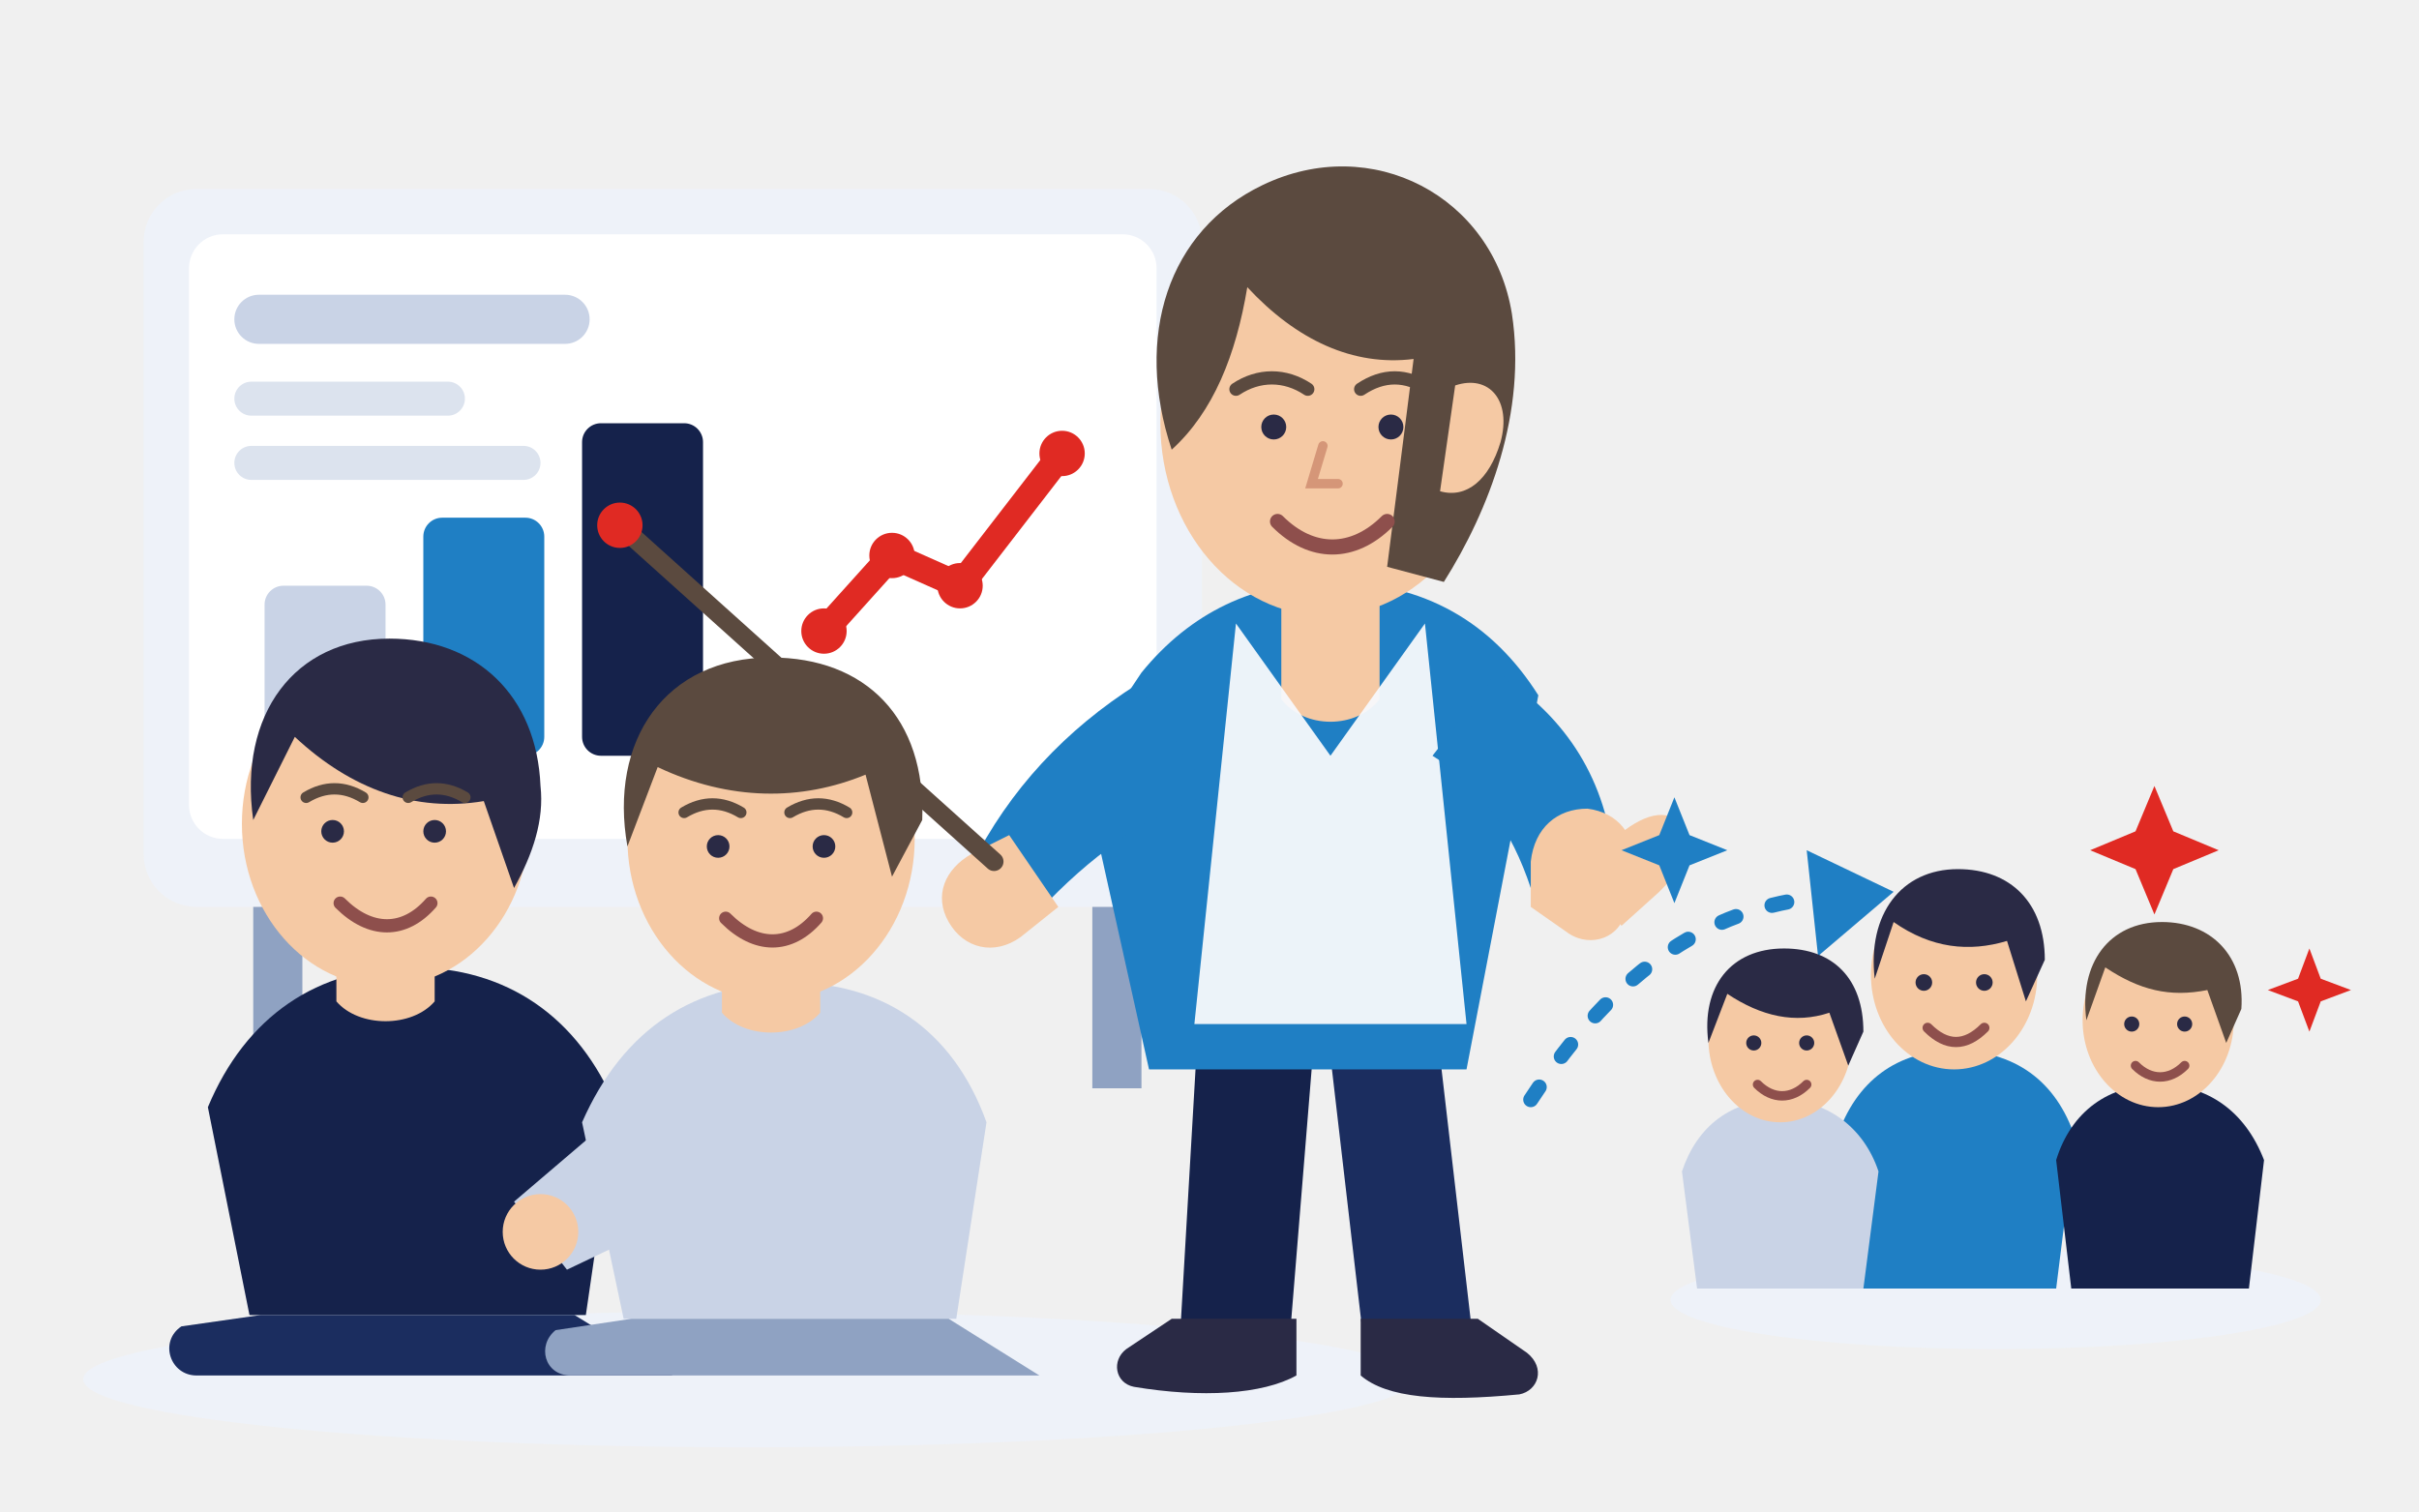
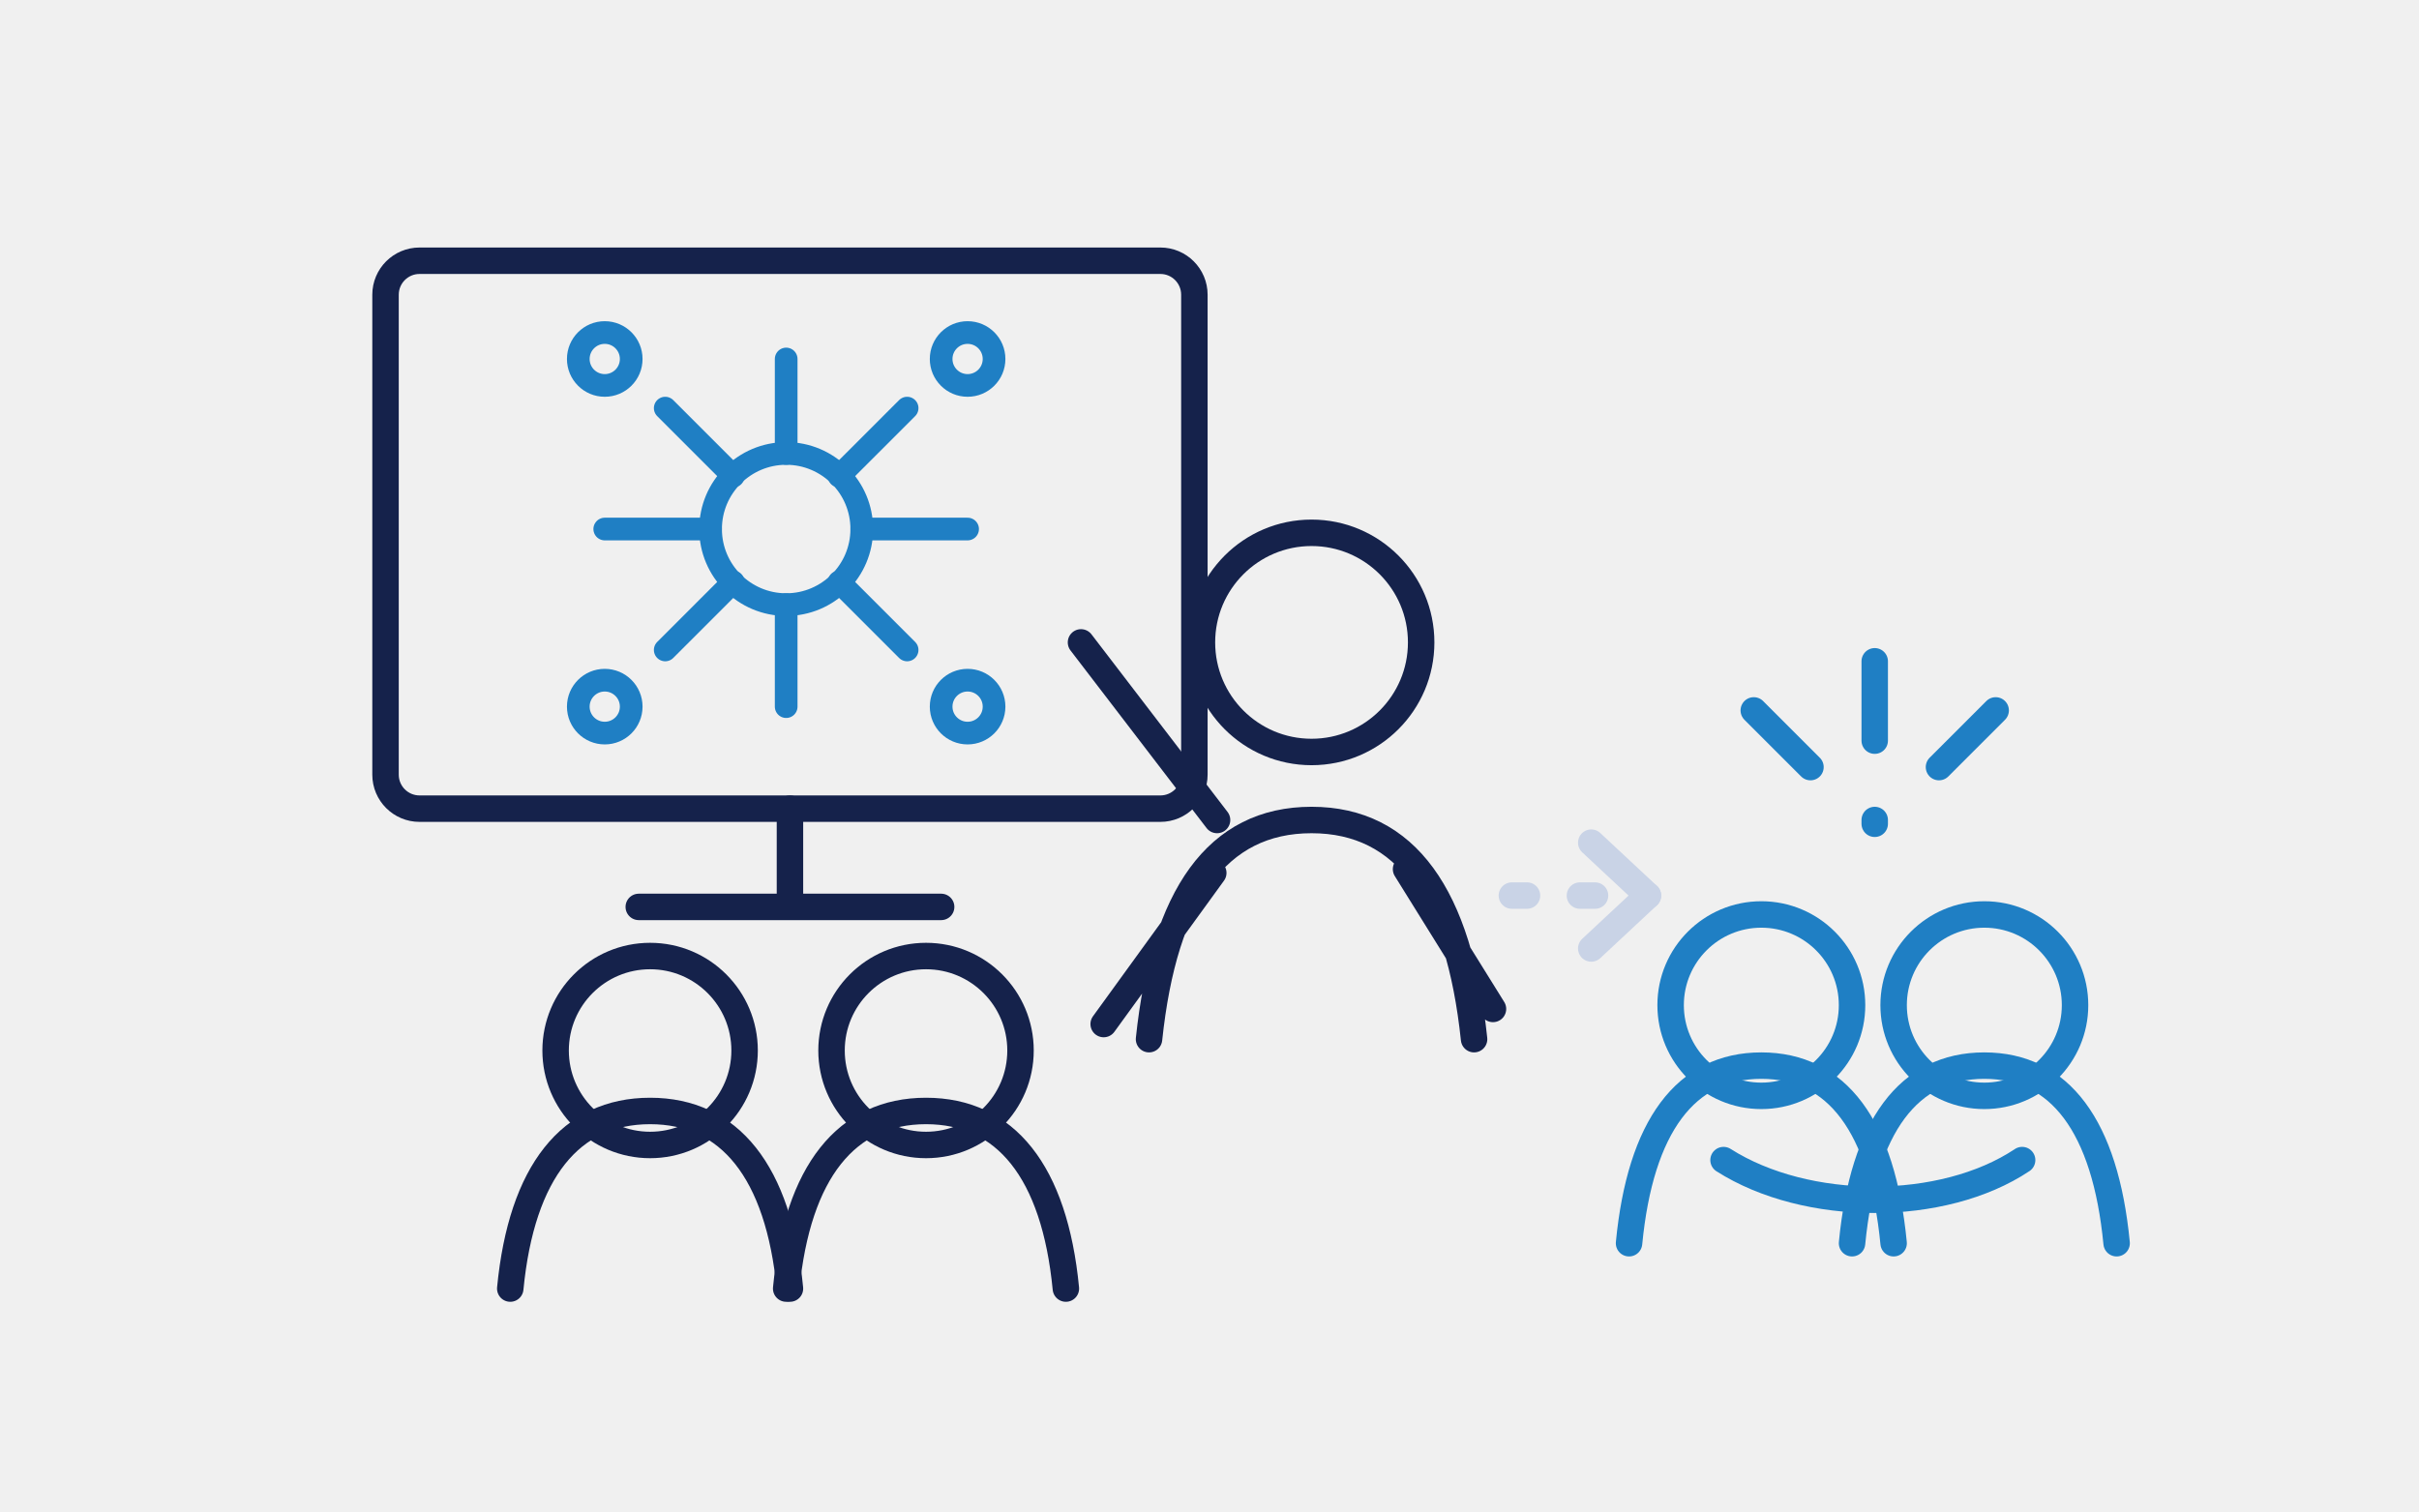
- <svg xmlns="http://www.w3.org/2000/svg" viewBox="0 0 640 400" role="img" aria-labelledby="title desc">
-   <rect x="38" y="50" width="280" height="190" rx="14" fill="#eef2f9" />
-   <rect x="50" y="62" width="256" height="160" rx="9" fill="#ffffff" />
-   <rect x="62" y="78" width="94" height="13" rx="6.5" fill="#c9d3e6" />
-   <rect x="62" y="101" width="61" height="9" rx="4.5" fill="#dce3ee" />
-   <rect x="62" y="118" width="81" height="9" rx="4.5" fill="#dce3ee" />
-   <rect x="70" y="155" width="32" height="45" rx="5" fill="#c9d3e6" />
-   <rect x="112" y="137" width="32" height="63" rx="5" fill="#1f7fc4" />
-   <rect x="154" y="112" width="32" height="88" rx="5" fill="#15224b" />
-   <path d="M218 167l18-20 18 8 27-35" fill="none" stroke="#e02a23" stroke-width="7" stroke-linecap="round" stroke-linejoin="round" />
-   <circle cx="218" cy="167" r="6" fill="#e02a23" />
-   <circle cx="236" cy="147" r="6" fill="#e02a23" />
-   <circle cx="254" cy="155" r="6" fill="#e02a23" />
-   <circle cx="281" cy="120" r="6" fill="#e02a23" />
-   <path d="M67 240v48h13v-48zm222 0v48h13v-48z" fill="#8fa2c2" />
-   <ellipse cx="198" cy="365" rx="176" ry="18" fill="#eef2f9" />
-   <ellipse cx="528" cy="344" rx="86" ry="13" fill="#eef2f9" />
-   <path d="M317 271h31l-7 86h-29z" fill="#15224b" />
-   <path d="M351 271h29l10 86h-29z" fill="#1b2d5f" />
-   <path d="M310 349h33v15c-9 5-25 6-43 3-5-1-6-7-2-10l12-8z" fill="#2a2a45" />
-   <path d="M360 349h31l13 9c5 4 3 10-2 11-21 2-35 1-42-5v-15z" fill="#2a2a45" />
-   <path d="M302 178c13-16 30-24 50-24 25 0 43 11 55 30l-19 99h-84l-18-81 16-24z" fill="#1f7fc4" />
-   <path d="M339 159h26v26c-6 8-20 8-26 0v-26z" fill="#f5c9a4" />
-   <path d="M327 165l25 35 25-35 11 106h-72l11-106z" fill="#f7f9fc" opacity=".95" />
-   <path d="M301 181c-19 12-34 28-44 48l18 12c13-14 28-25 45-31l-19-29z" fill="#1f7fc4" />
-   <path d="M257 226c-7 4-10 11-6 18 4 7 12 9 19 4l10-8-13-19-10 5z" fill="#f5c9a4" />
-   <path d="M263 228L164 139" fill="none" stroke="#5b4a3f" stroke-width="5" stroke-linecap="round" />
-   <circle cx="164" cy="139" r="6" fill="#e02a23" />
-   <path d="M396 178c19 12 29 29 31 50l-22 7c-5-15-13-27-26-35l17-22z" fill="#1f7fc4" />
-   <path d="M405 228c1-9 7-14 15-14 8 1 13 7 12 15l-2 12c-1 7-9 10-15 6l-10-7v-12z" fill="#f5c9a4" />
-   <path d="M427 222c8-7 14-8 18-4 4 5 1 11-6 18l-10 9-9-12 7-11z" fill="#f5c9a4" />
-   <ellipse cx="351" cy="112" rx="44" ry="51" fill="#f5c9a4" />
-   <path d="M310 119c-10-30-1-58 24-70 29-14 61 3 66 34 4 26-6 52-18 71l-15-4 7-55c-16 2-31-5-44-19-3 18-9 33-20 43z" fill="#5b4a3f" />
-   <path d="M385 102c9-3 15 4 12 15-3 10-9 15-16 13l4-28z" fill="#f5c9a4" />
-   <circle cx="337" cy="113" r="3.3" fill="#2a2a45" />
-   <circle cx="368" cy="113" r="3.3" fill="#2a2a45" />
-   <path d="M327 103c6-4 13-4 19 0m14 0c6-4 12-4 18 0" fill="none" stroke="#5b4a3f" stroke-width="3.5" stroke-linecap="round" />
-   <path d="M350 118l-3 10h7" fill="none" stroke="#d59678" stroke-width="2.5" stroke-linecap="round" />
-   <path d="M338 138c9 9 20 9 29 0" fill="none" stroke="#8e4f4c" stroke-width="4" stroke-linecap="round" />
-   <path d="M55 293c10-24 29-37 54-37 25 0 44 13 54 37l-8 55H66l-11-55z" fill="#15224b" />
-   <path d="M69 348h83l26 16H52c-7 0-10-9-4-13l21-3z" fill="#1b2d5f" />
-   <path d="M89 244h26v21c-6 7-20 7-26 0v-21z" fill="#f5c9a4" />
-   <ellipse cx="102" cy="218" rx="38" ry="43" fill="#f5c9a4" />
-   <path d="M67 217c-4-28 11-48 36-48 23 0 39 15 40 39 1 9-2 18-7 27l-8-23c-18 3-35-3-50-17l-11 22z" fill="#2a2a45" />
-   <circle cx="88" cy="220" r="3" fill="#2a2a45" />
-   <circle cx="115" cy="220" r="3" fill="#2a2a45" />
-   <path d="M81 211c5-3 10-3 15 0m12 0c5-3 10-3 15 0" fill="none" stroke="#5b4a3f" stroke-width="3" stroke-linecap="round" />
-   <path d="M90 239c8 8 17 8 24 0" fill="none" stroke="#8e4f4c" stroke-width="3.5" stroke-linecap="round" />
-   <path d="M132 285l51 28-10 19-54-18 13-29z" fill="#15224b" />
-   <circle cx="177" cy="320" r="10" fill="#f5c9a4" />
-   <path d="M154 297c11-25 30-37 55-37 24 0 43 12 52 37l-8 52h-88l-11-52z" fill="#c9d3e6" />
-   <path d="M167 349h84l24 15H151c-7 0-9-8-4-12l20-3z" fill="#8fa2c2" />
-   <path d="M191 247h26v21c-6 7-20 7-26 0v-21z" fill="#f5c9a4" />
-   <ellipse cx="204" cy="222" rx="38" ry="43" fill="#f5c9a4" />
-   <path d="M166 224c-5-28 10-50 38-50 25 0 41 16 40 43l-8 15-7-27c-17 7-36 7-55-2l-8 21z" fill="#5b4a3f" />
-   <circle cx="190" cy="224" r="3" fill="#2a2a45" />
-   <circle cx="218" cy="224" r="3" fill="#2a2a45" />
-   <path d="M181 215c5-3 10-3 15 0m13 0c5-3 10-3 15 0" fill="none" stroke="#5b4a3f" stroke-width="3" stroke-linecap="round" />
-   <path d="M192 243c8 8 17 8 24 0" fill="none" stroke="#8e4f4c" stroke-width="3.5" stroke-linecap="round" />
-   <path d="M170 289l-34 29 14 18 42-20-2-27z" fill="#c9d3e6" />
-   <circle cx="143" cy="326" r="10" fill="#f5c9a4" />
-   <path d="M405 291c23-35 48-52 81-54" fill="none" stroke="#1f7fc4" stroke-width="4" stroke-linecap="round" stroke-dasharray="4 10" />
-   <path d="M478 225l23 11-20 17z" fill="#1f7fc4" />
-   <g>
-     <path d="M486 301c5-15 16-23 31-23 16 0 27 8 32 23l-5 40h-53l-5-40z" fill="#1f7fc4" />
-     <ellipse cx="517" cy="258" rx="22" ry="25" fill="#f5c9a4" />
-     <path d="M496 259c-2-17 7-29 22-29 14 0 23 9 23 24l-5 11-5-16c-10 3-20 2-30-5l-5 15z" fill="#2a2a45" />
-     <circle cx="509" cy="260" r="2.2" fill="#2a2a45" />
-     <circle cx="525" cy="260" r="2.2" fill="#2a2a45" />
-     <path d="M510 272c5 5 10 5 15 0" fill="none" stroke="#8e4f4c" stroke-width="2.7" stroke-linecap="round" />
-     <path d="M544 307c4-13 14-20 27-20s23 7 28 20l-4 34h-47l-4-34z" fill="#15224b" />
-     <ellipse cx="571" cy="270" rx="20" ry="23" fill="#f5c9a4" />
-     <path d="M552 270c-2-15 6-26 20-26 13 0 22 9 21 23l-4 9-5-14c-10 2-18 0-27-6l-5 14z" fill="#5b4a3f" />
-     <circle cx="564" cy="271" r="2" fill="#2a2a45" />
-     <circle cx="578" cy="271" r="2" fill="#2a2a45" />
-     <path d="M565 282c4 4 9 4 13 0" fill="none" stroke="#8e4f4c" stroke-width="2.5" stroke-linecap="round" />
-     <path d="M445 310c4-12 13-19 26-19 12 0 22 7 26 19l-4 31h-44l-4-31z" fill="#c9d3e6" />
-     <ellipse cx="471" cy="275" rx="19" ry="22" fill="#f5c9a4" />
-     <path d="M452 276c-2-15 6-25 20-25 13 0 21 8 21 22l-4 9-5-14c-9 3-18 1-27-5l-5 13z" fill="#2a2a45" />
-     <circle cx="464" cy="276" r="2" fill="#2a2a45" />
-     <circle cx="478" cy="276" r="2" fill="#2a2a45" />
-     <path d="M465 287c4 4 9 4 13 0" fill="none" stroke="#8e4f4c" stroke-width="2.5" stroke-linecap="round" />
+ <svg xmlns="http://www.w3.org/2000/svg" viewBox="0 0 640 400" role="img" aria-label="An instructor teaches an AI diagram, leading to a self-running team">
+   <g fill="none" stroke-linecap="round" stroke-linejoin="round">
+     <g stroke="#15224b" stroke-width="7">
+       <rect x="102" y="69" width="214" height="145" rx="9" />
+       <path d="M209 214v26M169 240h80" />
+       <circle cx="172" cy="278" r="25" />
+       <path d="M135 341c3-31 16-47 37-47s34 16 37 47" />
+       <circle cx="245" cy="278" r="25" />
+       <path d="M208 341c3-31 16-47 37-47s34 16 37 47" />
+       <circle cx="347" cy="170" r="29" />
+       <path d="M304 275c4-38 18-58 43-58s39 20 43 58M321 231l-29 40M372 230l23 37" />
+       <path d="M322 217 286 170" />
+     </g>
+     <g stroke="#1f7fc4" stroke-width="6">
+       <circle cx="208" cy="140" r="20" />
+       <path d="M208 120V95M208 160v27M188 140h-28M228 140h28M194 126l-18-18M222 126l18-18M194 154l-18 18M222 154l18 18" />
+       <circle cx="160" cy="95" r="7" />
+       <circle cx="256" cy="95" r="7" />
+       <circle cx="160" cy="187" r="7" />
+       <circle cx="256" cy="187" r="7" />
+     </g>
+     <g stroke="#c9d3e6" stroke-width="7">
+       <path d="M400 237h36" stroke-dasharray="4 14" />
+       <path d="m421 223 15 14-15 14" />
+     </g>
+     <g stroke="#1f7fc4" stroke-width="7">
+       <circle cx="466" cy="266" r="24" />
+       <path d="M431 329c3-31 15-47 35-47s32 16 35 47" />
+       <circle cx="525" cy="266" r="24" />
+       <path d="M490 329c3-31 15-47 35-47s32 16 35 47" />
+       <path d="M456 307c22 14 58 14 79 0" />
+       <path d="M496 196v-21M479 203l-15-15M513 203l15-15M496 217v1" />
+     </g>
  </g>
-   <g fill="#e02a23">
-     <path d="M570 208l5 12 12 5-12 5-5 12-5-12-12-5 12-5 5-12z" />
-     <path d="M611 251l3 8 8 3-8 3-3 8-3-8-8-3 8-3 3-8z" />
-   </g>
-   <path d="M443 211l4 10 10 4-10 4-4 10-4-10-10-4 10-4 4-10z" fill="#1f7fc4" />
</svg>
